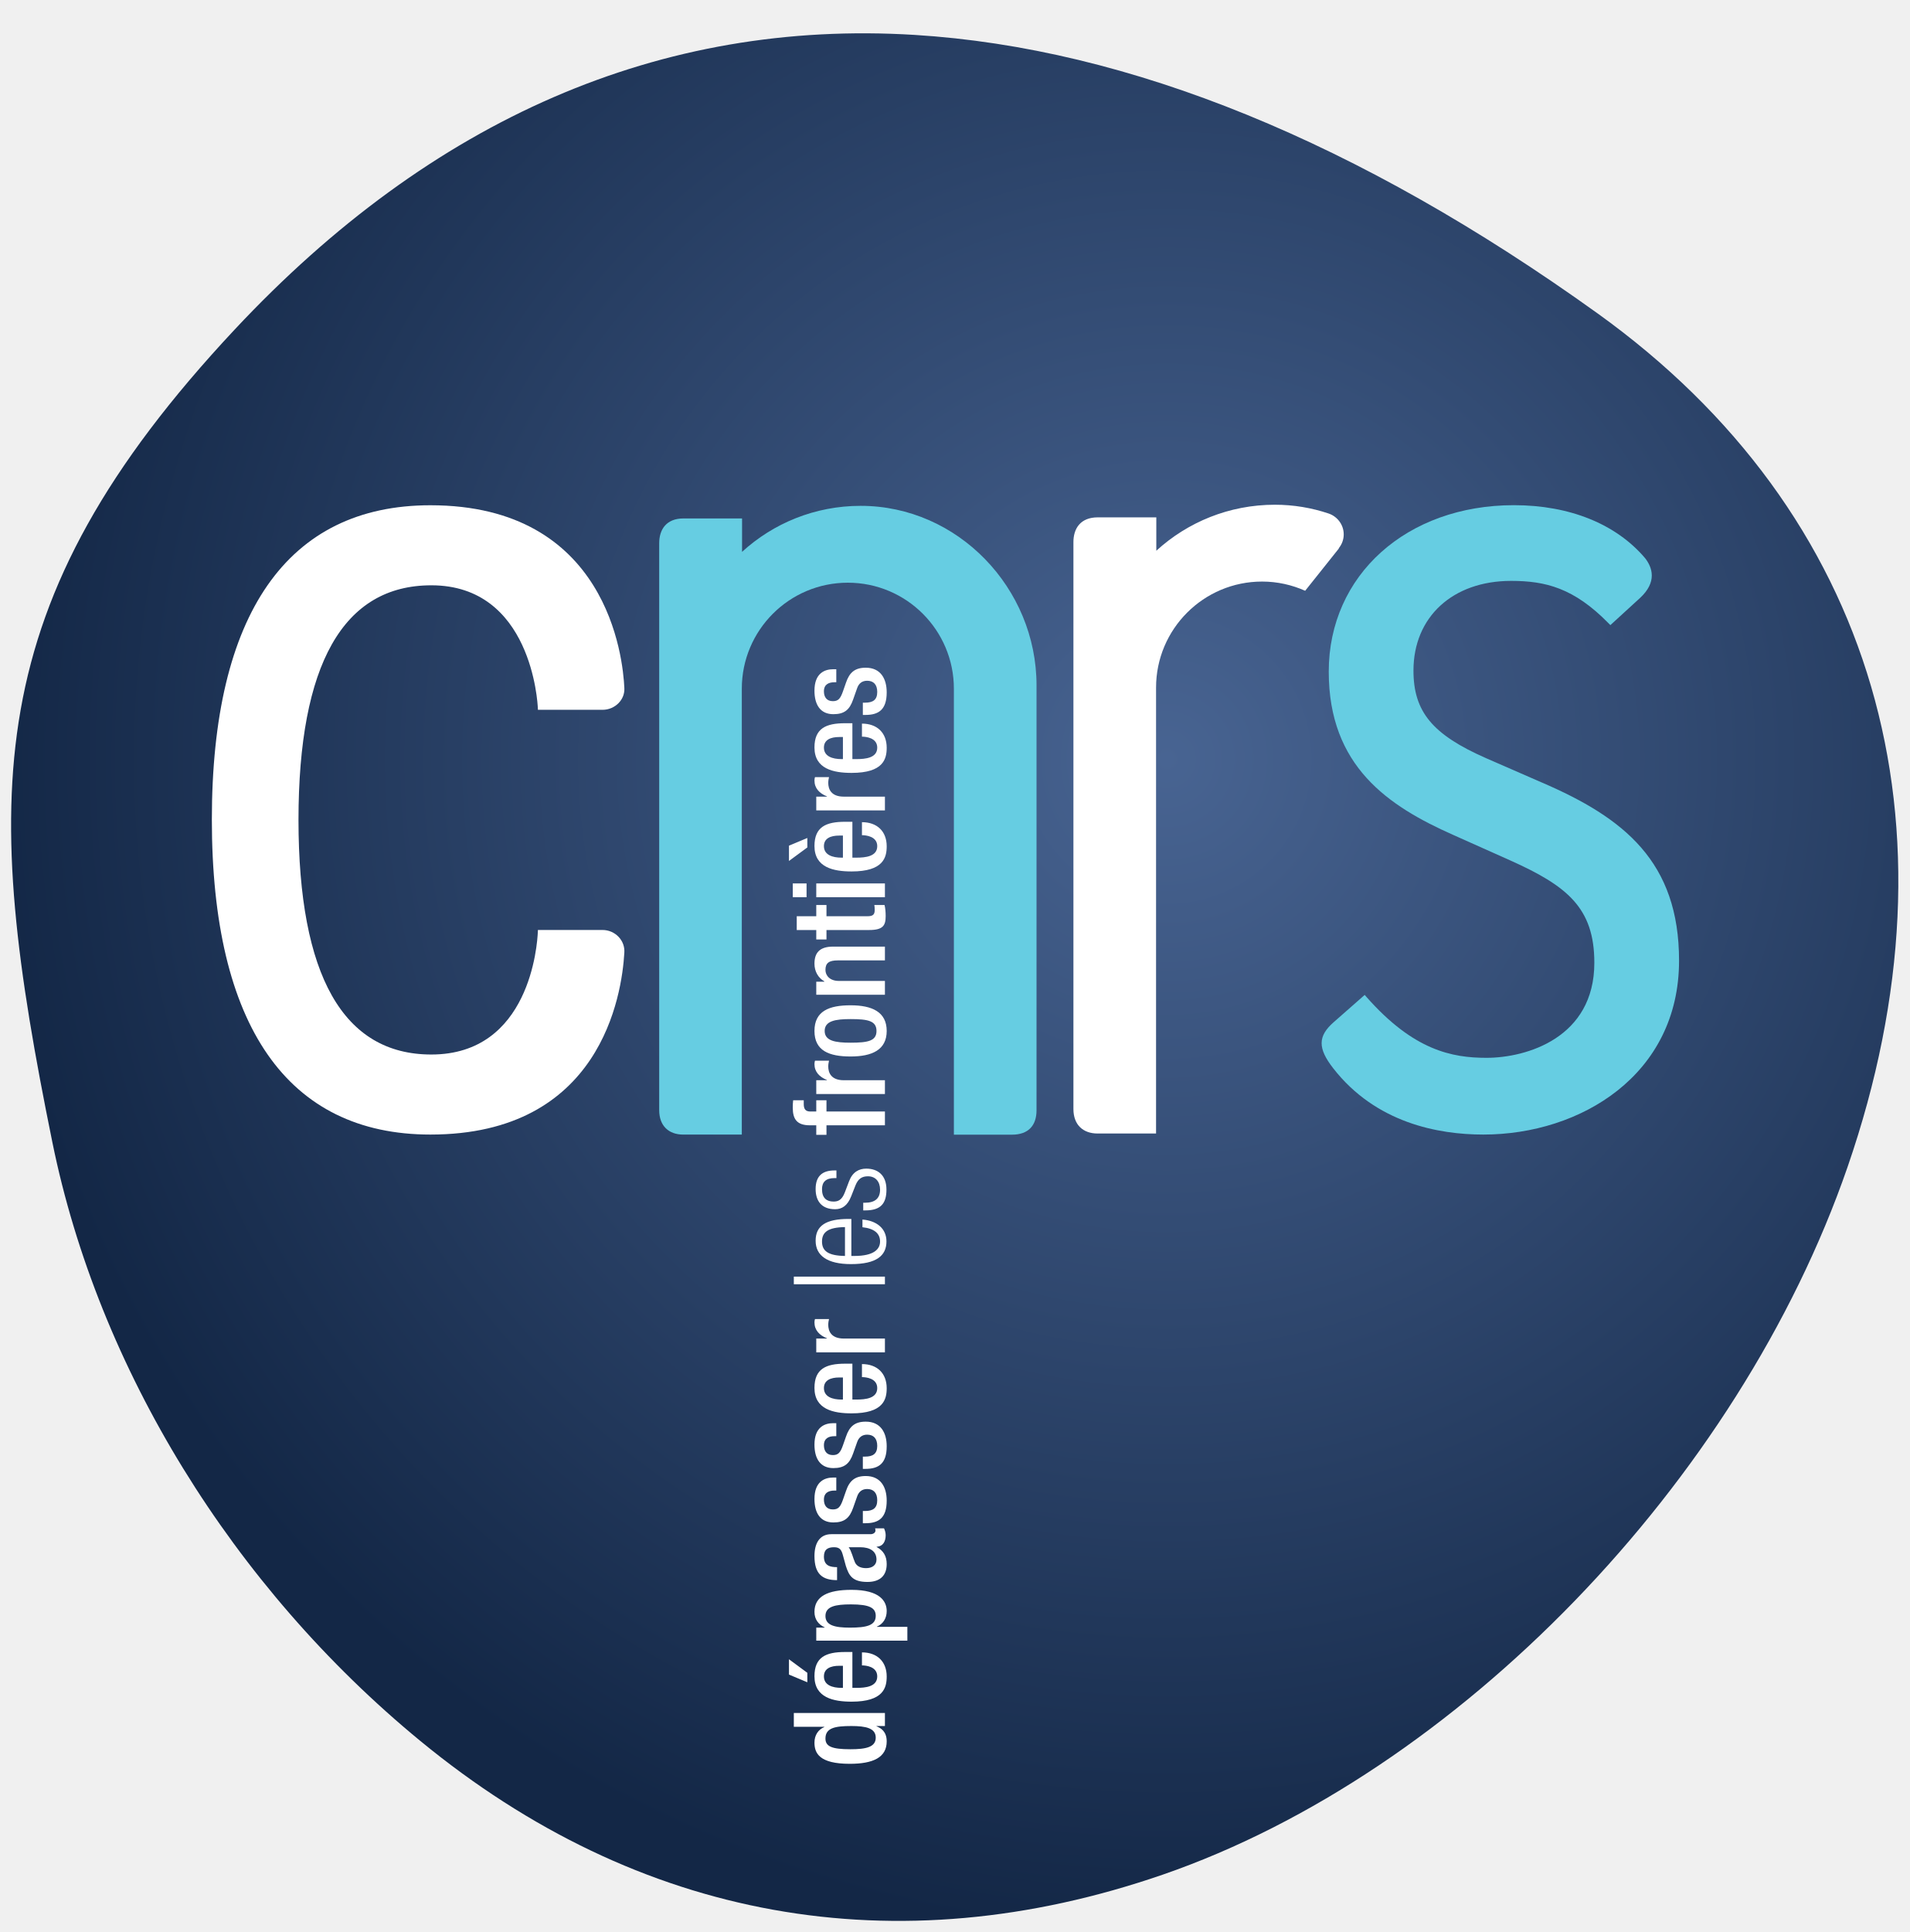
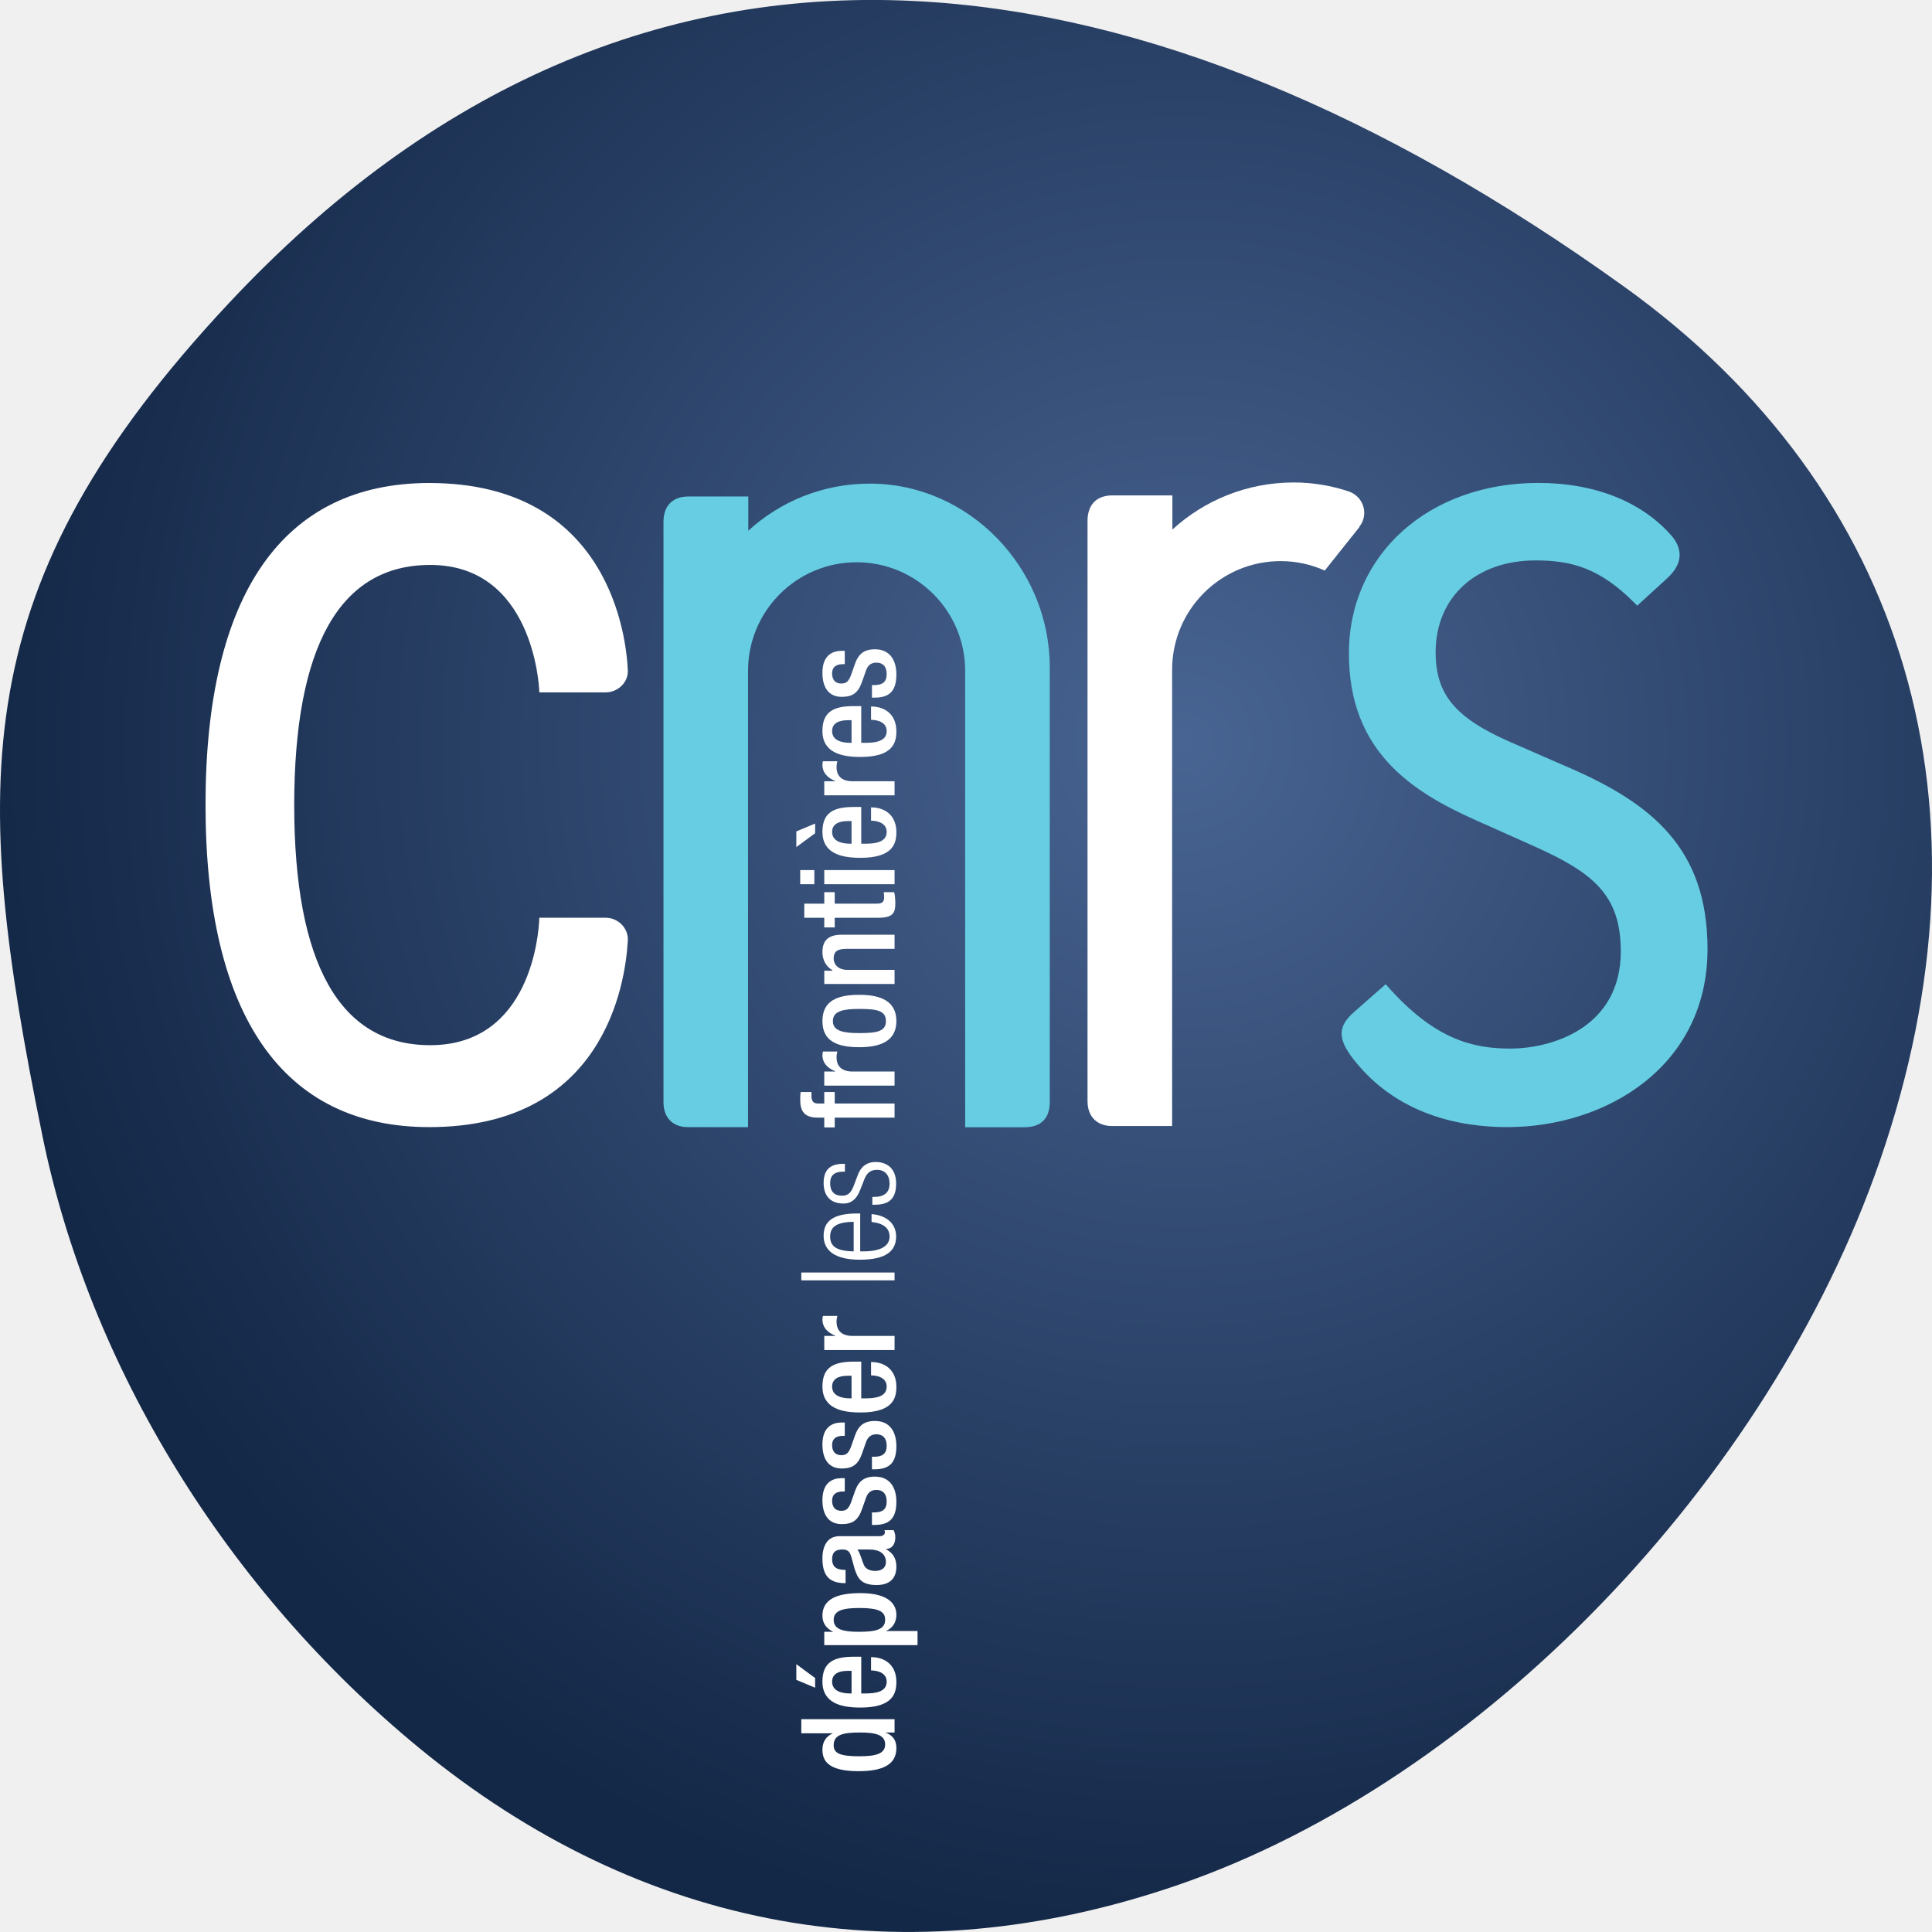
- <svg xmlns="http://www.w3.org/2000/svg" xmlns:xlink="http://www.w3.org/1999/xlink" id="svg2443" width="86.04" height="87.04" xml:space="preserve" version="1.0">
+ <svg xmlns="http://www.w3.org/2000/svg" xmlns:xlink="http://www.w3.org/1999/xlink" id="svg2443" width="85.039" height="85.037" xml:space="preserve" version="1.0">
  <defs id="defs2446">
    <clipPath clipPathUnits="userSpaceOnUse" id="clipPath2458">
      <path d="M 0,0.89 L 595,0.89 L 595,841.89 L 0,841.89 L 0,0.89 z" id="path2460" />
    </clipPath>
    <clipPath clipPathUnits="userSpaceOnUse" id="clipPath2630">
      <path d="M 113.386,491.461 L 181.417,491.461 L 181.417,559.492 L 113.386,559.492 L 113.386,491.461 z" id="path2632" />
    </clipPath>
    <radialGradient fx="0" fy="0" cx="0" cy="0" r="1" gradientUnits="userSpaceOnUse" gradientTransform="matrix(42.9428,0,0,-42.9428,155.14,533.4193)" spreadMethod="pad" id="radialGradient2644">
      <stop style="stop-opacity:1;stop-color:#486492" offset="0" id="stop2646" />
      <stop style="stop-opacity:1;stop-color:#132746" offset="1" id="stop2648" />
    </radialGradient>
    <clipPath clipPathUnits="userSpaceOnUse" id="clipPath2708">
      <path d="M 129.923,260.574 L 158.269,260.574 L 158.269,288.92 L 129.923,288.92 L 129.923,260.574 z" id="path2710" />
    </clipPath>
    <radialGradient fx="0" fy="0" cx="0" cy="0" r="1" gradientUnits="userSpaceOnUse" gradientTransform="matrix(17.89641,0,0,-17.89658,147.324,278.059)" spreadMethod="pad" id="radialGradient2722">
      <stop style="stop-opacity:1;stop-color:#486492" offset="0" id="stop2724" />
      <stop style="stop-opacity:1;stop-color:#132746" offset="1" id="stop2726" />
    </radialGradient>
    <clipPath clipPathUnits="userSpaceOnUse" id="clipPath2758">
      <path d="M 113.386,408.189 L 181.417,408.189 L 181.417,476.221 L 113.386,476.221 L 113.386,408.189 z" id="path2760" />
    </clipPath>
    <radialGradient fx="0" fy="0" cx="0" cy="0" r="1" gradientUnits="userSpaceOnUse" gradientTransform="matrix(42.9428,0,0,-42.9428,155.1404,450.1476)" spreadMethod="pad" id="radialGradient2772">
      <stop style="stop-opacity:1;stop-color:#486492" offset="0" id="stop2774" />
      <stop style="stop-opacity:1;stop-color:#132746" offset="1" id="stop2776" />
    </radialGradient>
    <clipPath clipPathUnits="userSpaceOnUse" id="clipPath2872">
      <path d="M 132.885,229.393 L 155.562,229.393 L 155.562,252.07 L 132.885,252.07 L 132.885,229.393 z" id="path2874" />
    </clipPath>
    <clipPath clipPathUnits="userSpaceOnUse" id="clipPath2910">
      <path d="M 119.881,342.992 L 170.904,342.992 L 170.904,394.016 L 119.881,394.016 L 119.881,342.992 z" id="path2912" />
    </clipPath>
    <radialGradient fx="0" fy="0" cx="0" cy="0" r="1" gradientUnits="userSpaceOnUse" gradientTransform="matrix(32.2071,0,0,-32.20741,151.1965,374.4604)" spreadMethod="pad" id="radialGradient2924">
      <stop style="stop-opacity:1;stop-color:#486492" offset="0" id="stop2926" />
      <stop style="stop-opacity:1;stop-color:#132746" offset="1" id="stop2928" />
    </radialGradient>
    <clipPath clipPathUnits="userSpaceOnUse" id="clipPath2958">
      <path d="M 100.898,202.505 L 191.338,202.505 L 191.338,211.005 L 100.898,211.005 L 100.898,202.505 z" id="path2960" />
    </clipPath>
    <clipPath clipPathUnits="userSpaceOnUse" id="clipPath2966">
      <path d="M 100.898,201.084 L 188.642,201.084 L 188.642,211.005 L 100.898,211.005 L 100.898,201.084 z" id="path2968" />
    </clipPath>
    <radialGradient xlink:href="#radialGradient2644" id="radialGradient3129" gradientUnits="userSpaceOnUse" gradientTransform="matrix(42.9428,0,0,-42.9428,155.14,533.4193)" spreadMethod="pad" cx="0" cy="0" fx="0" fy="0" r="1" />
    <radialGradient xlink:href="#radialGradient2644" id="radialGradient3162" gradientUnits="userSpaceOnUse" gradientTransform="matrix(42.9428,0,0,-42.9428,155.14,533.4193)" spreadMethod="pad" cx="0" cy="0" fx="0" fy="0" r="1" />
  </defs>
-   <g id="g2452" transform="matrix(1.25,0,0,-1.25,-141.7326,699.3651)">
+   <g id="g2452" transform="matrix(1.25,0,0,-1.25,-142.2326,697.8625)">
    <g id="g2628" clip-path="url(#clipPath2630)" transform="translate(0.3999997,-1.202129)">
      <g id="g2634">
        <g id="g2636">
          <g id="g2642">
            <path d="M 145.959,559.436 C 136.814,560 128.565,556.427 121.442,548.813 C 112.167,538.9 112.343,531.958 114.874,519.525 C 116.532,511.378 121.369,503.512 128.143,497.944 C 136.018,491.472 145.271,489.806 154.9,493.129 C 165.512,496.792 175.662,507.279 179.586,518.63 C 183.859,531.003 180.576,542.219 170.574,549.4 C 161.964,555.583 153.684,558.959 145.959,559.436" style="fill:url(#radialGradient3162);stroke:none" id="path2650" />
          </g>
        </g>
      </g>
      <g id="g2652">
        <path d="M 142.742,498.035 C 142.742,497.75 142.972,497.649 143.639,497.649 C 144.2,497.649 144.555,497.723 144.555,498.067 C 144.555,498.408 144.204,498.486 143.676,498.486 C 143.083,498.486 142.742,498.417 142.742,498.035 z M 144.582,498.486 L 144.582,498.477 C 144.743,498.412 144.95,498.288 144.95,497.933 C 144.95,497.355 144.467,497.124 143.617,497.124 C 142.516,497.124 142.346,497.511 142.346,497.888 C 142.346,498.154 142.48,498.357 142.701,498.449 L 142.701,498.459 L 141.602,498.459 L 141.602,498.955 L 144.886,498.955 L 144.886,498.486" style="fill:#ffffff;fill-opacity:1;fill-rule:nonzero;stroke:none" id="path2654" />
        <path d="M 143.372,500.657 L 143.239,500.657 C 142.926,500.657 142.687,500.555 142.687,500.274 C 142.687,499.958 142.999,499.861 143.321,499.861 L 143.372,499.861 L 143.372,500.657 z M 143.713,499.861 L 143.856,499.861 C 144.187,499.861 144.609,499.902 144.609,500.274 C 144.609,500.629 144.204,500.671 144.058,500.671 L 144.058,501.14 C 144.605,501.14 144.95,500.808 144.95,500.271 C 144.95,499.865 144.831,499.364 143.685,499.364 C 143.037,499.364 142.346,499.502 142.346,500.28 C 142.346,500.97 142.76,501.154 143.451,501.154 L 143.713,501.154 L 143.713,499.861 z M 141.427,500.34 L 141.427,500.892 L 142.089,500.404 L 142.089,500.063" style="fill:#ffffff;fill-opacity:1;fill-rule:nonzero;stroke:none" id="path2656" />
        <path d="M 144.555,502.456 C 144.555,502.74 144.343,502.87 143.658,502.87 C 143.096,502.87 142.742,502.796 142.742,502.451 C 142.742,502.11 143.091,502.032 143.62,502.032 C 144.214,502.032 144.555,502.106 144.555,502.456 z M 142.411,501.563 L 142.411,502.032 L 142.714,502.032 L 142.714,502.041 C 142.494,502.143 142.346,502.327 142.346,502.598 C 142.346,503.164 142.83,503.394 143.68,503.394 C 144.72,503.394 144.95,502.971 144.95,502.63 C 144.95,502.364 144.816,502.161 144.596,502.068 L 144.596,502.06 L 145.695,502.06 L 145.695,501.563" style="fill:#ffffff;fill-opacity:1;fill-rule:nonzero;stroke:none" id="path2658" />
        <path d="M 143.579,504.93 C 143.68,504.801 143.74,504.526 143.809,504.378 C 143.878,504.236 144.025,504.176 144.209,504.176 C 144.417,504.176 144.582,504.277 144.582,504.484 C 144.582,504.782 144.356,504.93 143.993,504.93 L 143.579,504.93 z M 144.37,505.4 C 144.463,505.4 144.545,505.454 144.545,505.528 C 144.545,505.56 144.54,505.593 144.531,505.611 L 144.853,505.611 C 144.881,505.551 144.913,505.464 144.913,505.367 C 144.913,505.147 144.826,504.962 144.587,504.948 L 144.587,504.939 C 144.831,504.806 144.95,504.612 144.95,504.323 C 144.95,503.927 144.729,503.679 144.256,503.679 C 143.703,503.679 143.588,503.919 143.478,504.254 L 143.372,504.641 C 143.321,504.82 143.271,504.93 143.055,504.93 C 142.83,504.93 142.687,504.852 142.687,504.59 C 142.687,504.258 142.921,504.212 143.161,504.212 L 143.161,503.744 C 142.636,503.744 142.346,503.959 142.346,504.612 C 142.346,505.05 142.516,505.4 142.954,505.4" style="fill:#ffffff;fill-opacity:1;fill-rule:nonzero;stroke:none" id="path2660" />
        <path d="M 143.133,506.972 L 143.068,506.972 C 142.871,506.972 142.687,506.904 142.687,506.646 C 142.687,506.448 142.779,506.292 143.009,506.292 C 143.202,506.292 143.28,506.379 143.372,506.641 L 143.483,506.958 C 143.607,507.326 143.805,507.496 144.195,507.496 C 144.724,507.496 144.95,507.11 144.95,506.609 C 144.95,505.983 144.66,505.795 144.182,505.795 L 144.09,505.795 L 144.09,506.236 L 144.168,506.236 C 144.453,506.236 144.609,506.337 144.609,506.623 C 144.609,506.894 144.471,507.028 144.246,507.028 C 144.062,507.028 143.943,506.931 143.883,506.756 L 143.74,506.351 C 143.612,505.978 143.423,505.823 143.027,505.823 C 142.562,505.823 142.346,506.158 142.346,506.668 C 142.346,507.299 142.714,507.442 143.022,507.442 L 143.133,507.442" style="fill:#ffffff;fill-opacity:1;fill-rule:nonzero;stroke:none" id="path2662" />
        <path d="M 143.133,508.932 L 143.068,508.932 C 142.871,508.932 142.687,508.863 142.687,508.605 C 142.687,508.408 142.779,508.251 143.009,508.251 C 143.202,508.251 143.28,508.339 143.372,508.601 L 143.483,508.918 C 143.607,509.286 143.805,509.456 144.195,509.456 C 144.724,509.456 144.95,509.07 144.95,508.568 C 144.95,507.943 144.66,507.754 144.182,507.754 L 144.09,507.754 L 144.09,508.196 L 144.168,508.196 C 144.453,508.196 144.609,508.297 144.609,508.582 C 144.609,508.854 144.471,508.987 144.246,508.987 C 144.062,508.987 143.943,508.89 143.883,508.715 L 143.74,508.31 C 143.612,507.939 143.423,507.782 143.027,507.782 C 142.562,507.782 142.346,508.118 142.346,508.628 C 142.346,509.259 142.714,509.401 143.022,509.401 L 143.133,509.401" style="fill:#ffffff;fill-opacity:1;fill-rule:nonzero;stroke:none" id="path2664" />
        <path d="M 143.372,511.048 L 143.239,511.048 C 142.926,511.048 142.687,510.946 142.687,510.666 C 142.687,510.349 142.999,510.252 143.321,510.252 L 143.372,510.252 L 143.372,511.048 z M 143.713,510.252 L 143.856,510.252 C 144.187,510.252 144.609,510.294 144.609,510.666 C 144.609,511.02 144.204,511.061 144.058,511.061 L 144.058,511.531 C 144.605,511.531 144.95,511.2 144.95,510.661 C 144.95,510.257 144.831,509.755 143.685,509.755 C 143.037,509.755 142.346,509.894 142.346,510.671 C 142.346,511.36 142.76,511.545 143.451,511.545 L 143.713,511.545" style="fill:#ffffff;fill-opacity:1;fill-rule:nonzero;stroke:none" id="path2666" />
        <path d="M 142.411,511.954 L 142.411,512.451 L 142.797,512.451 L 142.797,512.46 C 142.521,512.571 142.346,512.755 142.346,513.035 C 142.346,513.091 142.356,513.122 142.365,513.154 L 142.871,513.154 C 142.862,513.118 142.843,513.031 142.843,512.948 C 142.843,512.722 142.945,512.451 143.405,512.451 L 144.886,512.451 L 144.886,511.954" style="fill:#ffffff;fill-opacity:1;fill-rule:nonzero;stroke:none" id="path2668" />
        <path d="M 141.602,514.408 L 144.886,514.408 L 144.886,514.683 L 141.602,514.683 L 141.602,514.408 z" style="fill:#ffffff;fill-opacity:1;fill-rule:nonzero;stroke:none" id="path2670" />
        <path d="M 143.446,516.468 C 142.838,516.459 142.618,516.289 142.618,515.948 C 142.618,515.608 142.838,515.437 143.446,515.428 L 143.446,516.468 z M 144.076,516.74 C 144.596,516.698 144.941,516.412 144.941,515.953 C 144.941,515.437 144.582,515.134 143.662,515.134 C 142.815,515.134 142.388,515.437 142.388,515.976 C 142.388,516.518 142.76,516.762 143.574,516.762 L 143.676,516.762 L 143.676,515.428 L 143.79,515.428 C 144.494,515.428 144.711,515.677 144.711,515.948 C 144.711,516.238 144.504,516.417 144.076,516.463" style="fill:#ffffff;fill-opacity:1;fill-rule:nonzero;stroke:none" id="path2672" />
        <path d="M 143.671,517.581 C 143.537,517.236 143.335,517.112 143.091,517.112 C 142.59,517.112 142.388,517.425 142.388,517.839 C 142.388,518.299 142.623,518.51 143.068,518.51 L 143.138,518.51 L 143.138,518.234 L 143.068,518.234 C 142.752,518.234 142.618,518.087 142.618,517.834 C 142.618,517.512 142.788,517.388 143.032,517.388 C 143.202,517.388 143.335,517.444 143.441,517.719 L 143.593,518.119 C 143.717,518.45 143.947,518.575 144.214,518.575 C 144.633,518.575 144.941,518.336 144.941,517.82 C 144.941,517.318 144.734,517.07 144.182,517.07 L 144.104,517.07 L 144.104,517.346 L 144.168,517.346 C 144.527,517.346 144.711,517.503 144.711,517.815 C 144.711,518.11 144.545,518.299 144.274,518.299 C 144.058,518.299 143.92,518.211 143.823,517.968" style="fill:#ffffff;fill-opacity:1;fill-rule:nonzero;stroke:none" id="path2674" />
        <path d="M 142.779,520.137 L 142.779,519.793 L 142.411,519.793 L 142.411,520.137 L 142.18,520.137 C 141.712,520.137 141.564,520.362 141.564,520.768 C 141.564,520.873 141.568,520.965 141.578,521.039 L 141.96,521.039 L 141.96,520.901 C 141.96,520.717 142.029,520.634 142.195,520.634 L 142.411,520.634 L 142.411,521.039 L 142.779,521.039 L 142.779,520.634 L 144.886,520.634 L 144.886,520.137" style="fill:#ffffff;fill-opacity:1;fill-rule:nonzero;stroke:none" id="path2676" />
        <path d="M 142.411,521.264 L 142.411,521.761 L 142.797,521.761 L 142.797,521.77 C 142.521,521.881 142.346,522.065 142.346,522.345 C 142.346,522.4 142.356,522.433 142.365,522.465 L 142.871,522.465 C 142.862,522.428 142.843,522.341 142.843,522.258 C 142.843,522.033 142.945,521.761 143.405,521.761 L 144.886,521.761 L 144.886,521.264" style="fill:#ffffff;fill-opacity:1;fill-rule:nonzero;stroke:none" id="path2678" />
        <path d="M 144.582,523.537 C 144.582,523.9 144.278,523.965 143.649,523.965 C 143.101,523.965 142.714,523.9 142.714,523.537 C 142.714,523.178 143.101,523.114 143.649,523.114 C 144.278,523.114 144.582,523.178 144.582,523.537 z M 142.346,523.537 C 142.346,524.259 142.88,524.462 143.649,524.462 C 144.417,524.462 144.95,524.227 144.95,523.537 C 144.95,522.851 144.417,522.617 143.649,522.617 C 142.88,522.617 142.346,522.819 142.346,523.537" style="fill:#ffffff;fill-opacity:1;fill-rule:nonzero;stroke:none" id="path2680" />
        <path d="M 142.411,524.843 L 142.411,525.312 L 142.701,525.312 L 142.701,525.326 C 142.48,525.45 142.346,525.685 142.346,525.961 C 142.346,526.338 142.516,526.577 143.018,526.577 L 144.886,526.577 L 144.886,526.08 L 143.188,526.08 C 142.867,526.08 142.742,525.984 142.742,525.736 C 142.742,525.533 142.903,525.34 143.225,525.34 L 144.886,525.34 L 144.886,524.843" style="fill:#ffffff;fill-opacity:1;fill-rule:nonzero;stroke:none" id="path2682" />
        <path d="M 142.411,526.835 L 142.411,527.175 L 141.707,527.175 L 141.707,527.672 L 142.411,527.672 L 142.411,528.077 L 142.779,528.077 L 142.779,527.672 L 144.256,527.672 C 144.448,527.672 144.518,527.727 144.518,527.898 C 144.518,527.971 144.513,528.031 144.504,528.077 L 144.872,528.077 C 144.899,527.971 144.913,527.833 144.913,527.677 C 144.913,527.34 144.821,527.175 144.315,527.175 L 142.779,527.175 L 142.779,526.835" style="fill:#ffffff;fill-opacity:1;fill-rule:nonzero;stroke:none" id="path2684" />
        <path d="M 142.411,528.357 L 142.411,528.854 L 144.886,528.854 L 144.886,528.357 L 142.411,528.357 z M 141.564,528.357 L 141.564,528.854 L 142.061,528.854 L 142.061,528.357" style="fill:#ffffff;fill-opacity:1;fill-rule:nonzero;stroke:none" id="path2686" />
        <path d="M 143.372,530.579 L 143.239,530.579 C 142.926,530.579 142.687,530.478 142.687,530.198 C 142.687,529.88 142.999,529.783 143.321,529.783 L 143.372,529.783 L 143.372,530.579 z M 143.713,529.783 L 143.856,529.783 C 144.187,529.783 144.609,529.825 144.609,530.198 C 144.609,530.551 144.204,530.593 144.058,530.593 L 144.058,531.062 C 144.605,531.062 144.95,530.731 144.95,530.193 C 144.95,529.788 144.831,529.286 143.685,529.286 C 143.037,529.286 142.346,529.425 142.346,530.202 C 142.346,530.892 142.76,531.076 143.451,531.076 L 143.713,531.076 L 143.713,529.783 z M 141.427,529.664 L 141.427,530.215 L 142.089,530.492 L 142.089,530.151" style="fill:#ffffff;fill-opacity:1;fill-rule:nonzero;stroke:none" id="path2688" />
        <path d="M 142.411,531.486 L 142.411,531.982 L 142.797,531.982 L 142.797,531.991 C 142.521,532.102 142.346,532.286 142.346,532.566 C 142.346,532.622 142.356,532.654 142.365,532.686 L 142.871,532.686 C 142.862,532.649 142.843,532.562 142.843,532.479 C 142.843,532.254 142.945,531.982 143.405,531.982 L 144.886,531.982 L 144.886,531.486" style="fill:#ffffff;fill-opacity:1;fill-rule:nonzero;stroke:none" id="path2690" />
        <path d="M 143.372,534.131 L 143.239,534.131 C 142.926,534.131 142.687,534.029 142.687,533.749 C 142.687,533.432 142.999,533.335 143.321,533.335 L 143.372,533.335 L 143.372,534.131 z M 143.713,533.335 L 143.856,533.335 C 144.187,533.335 144.609,533.376 144.609,533.749 C 144.609,534.103 144.204,534.144 144.058,534.144 L 144.058,534.614 C 144.605,534.614 144.95,534.283 144.95,533.744 C 144.95,533.34 144.831,532.838 143.685,532.838 C 143.037,532.838 142.346,532.976 142.346,533.754 C 142.346,534.443 142.76,534.628 143.451,534.628 L 143.713,534.628" style="fill:#ffffff;fill-opacity:1;fill-rule:nonzero;stroke:none" id="path2692" />
        <path d="M 143.133,536.105 L 143.068,536.105 C 142.871,536.105 142.687,536.036 142.687,535.778 C 142.687,535.58 142.779,535.423 143.009,535.423 C 143.202,535.423 143.28,535.511 143.372,535.773 L 143.483,536.091 C 143.607,536.458 143.805,536.629 144.195,536.629 C 144.724,536.629 144.95,536.242 144.95,535.74 C 144.95,535.115 144.66,534.927 144.182,534.927 L 144.09,534.927 L 144.09,535.369 L 144.168,535.369 C 144.453,535.369 144.609,535.469 144.609,535.755 C 144.609,536.026 144.471,536.159 144.246,536.159 C 144.062,536.159 143.943,536.063 143.883,535.888 L 143.74,535.483 C 143.612,535.111 143.423,534.954 143.027,534.954 C 142.562,534.954 142.346,535.29 142.346,535.801 C 142.346,536.431 142.714,536.574 143.022,536.574 L 143.133,536.574" style="fill:#ffffff;fill-opacity:1;fill-rule:nonzero;stroke:none" id="path2694" />
        <path d="M 134.711,527.176 L 132.377,527.176 L 132.374,527.11 C 132.356,526.658 132.087,522.688 128.535,522.688 C 125.36,522.688 123.749,525.533 123.746,531.143 C 123.749,536.754 125.36,539.599 128.535,539.599 C 132.147,539.599 132.367,535.357 132.374,535.177 L 132.377,535.112 L 134.711,535.112 C 134.926,535.112 135.135,535.2 135.285,535.354 C 135.429,535.502 135.503,535.693 135.493,535.892 C 135.445,536.993 134.881,542.484 128.502,542.484 C 123.347,542.484 120.623,538.567 120.623,531.155 C 120.623,523.729 123.347,519.803 128.502,519.803 C 134.64,519.803 135.404,524.818 135.492,526.355 C 135.508,526.568 135.434,526.771 135.286,526.928 C 135.137,527.086 134.927,527.176 134.711,527.176" style="fill:#ffffff;fill-opacity:1;fill-rule:nonzero;stroke:none" id="path2696" />
        <path d="M 168.566,532.492 L 168.567,532.491 L 166.557,533.368 C 164.624,534.217 163.939,535.043 163.939,536.526 C 163.939,538.458 165.353,539.758 167.458,539.758 C 168.702,539.758 169.722,539.503 170.968,538.234 L 171.037,538.164 L 172.109,539.145 C 172.73,539.722 172.55,540.241 172.291,540.575 C 171.245,541.809 169.566,542.487 167.56,542.487 C 163.692,542.487 160.885,539.964 160.885,536.487 C 160.885,533.069 163.039,531.639 165.366,530.605 L 167.416,529.689 C 169.478,528.765 170.459,527.977 170.459,525.994 C 170.459,523.29 168.015,522.569 166.572,522.569 C 165.329,522.569 163.946,522.835 162.247,524.76 L 162.181,524.836 L 161.064,523.854 C 160.489,523.349 160.484,522.915 161.044,522.195 C 162.582,520.218 164.837,519.803 166.459,519.803 C 169.964,519.803 173.513,521.956 173.513,526.071 C 173.513,529.633 171.536,531.214 168.566,532.492" style="fill:#66cde2;fill-opacity:1;fill-rule:nonzero;stroke:none" id="path2698" />
        <path d="M 150.351,535.995 C 150.351,539.497 147.514,542.463 144.011,542.463 C 142.363,542.463 140.863,541.835 139.736,540.805 L 139.736,542.009 L 137.627,542.009 C 136.991,542.009 136.749,541.594 136.749,541.117 L 136.749,520.684 C 136.749,520.109 137.099,519.802 137.617,519.802 L 139.727,519.802 C 139.727,519.802 139.727,535.87 139.727,535.871 C 139.727,537.982 141.438,539.693 143.549,539.693 C 145.66,539.693 147.372,537.982 147.372,535.871 C 147.372,535.87 147.372,519.799 147.372,519.799 L 149.468,519.799 C 150.05,519.799 150.351,520.122 150.351,520.678 C 150.351,520.678 150.351,535.975 150.351,535.995" style="fill:#66cde2;fill-opacity:1;fill-rule:nonzero;stroke:none" id="path2700" />
        <path d="M 161.246,540.936 C 161.357,541.072 161.425,541.244 161.425,541.433 C 161.425,541.784 161.195,542.079 160.88,542.187 C 160.27,542.391 159.62,542.503 158.944,542.503 C 157.296,542.503 155.796,541.875 154.669,540.845 L 154.669,542.048 L 152.559,542.048 C 151.924,542.048 151.681,541.634 151.681,541.157 L 151.681,520.724 C 151.681,520.149 152.033,519.841 152.55,519.841 L 154.66,519.841 C 154.66,519.841 154.66,535.91 154.66,535.911 C 154.66,538.022 156.372,539.734 158.483,539.734 C 159.036,539.734 159.56,539.613 160.035,539.402 L 161.254,540.931" style="fill:#ffffff;fill-opacity:1;fill-rule:nonzero;stroke:none" id="path2702" />
      </g>
    </g>
  </g>
</svg>
